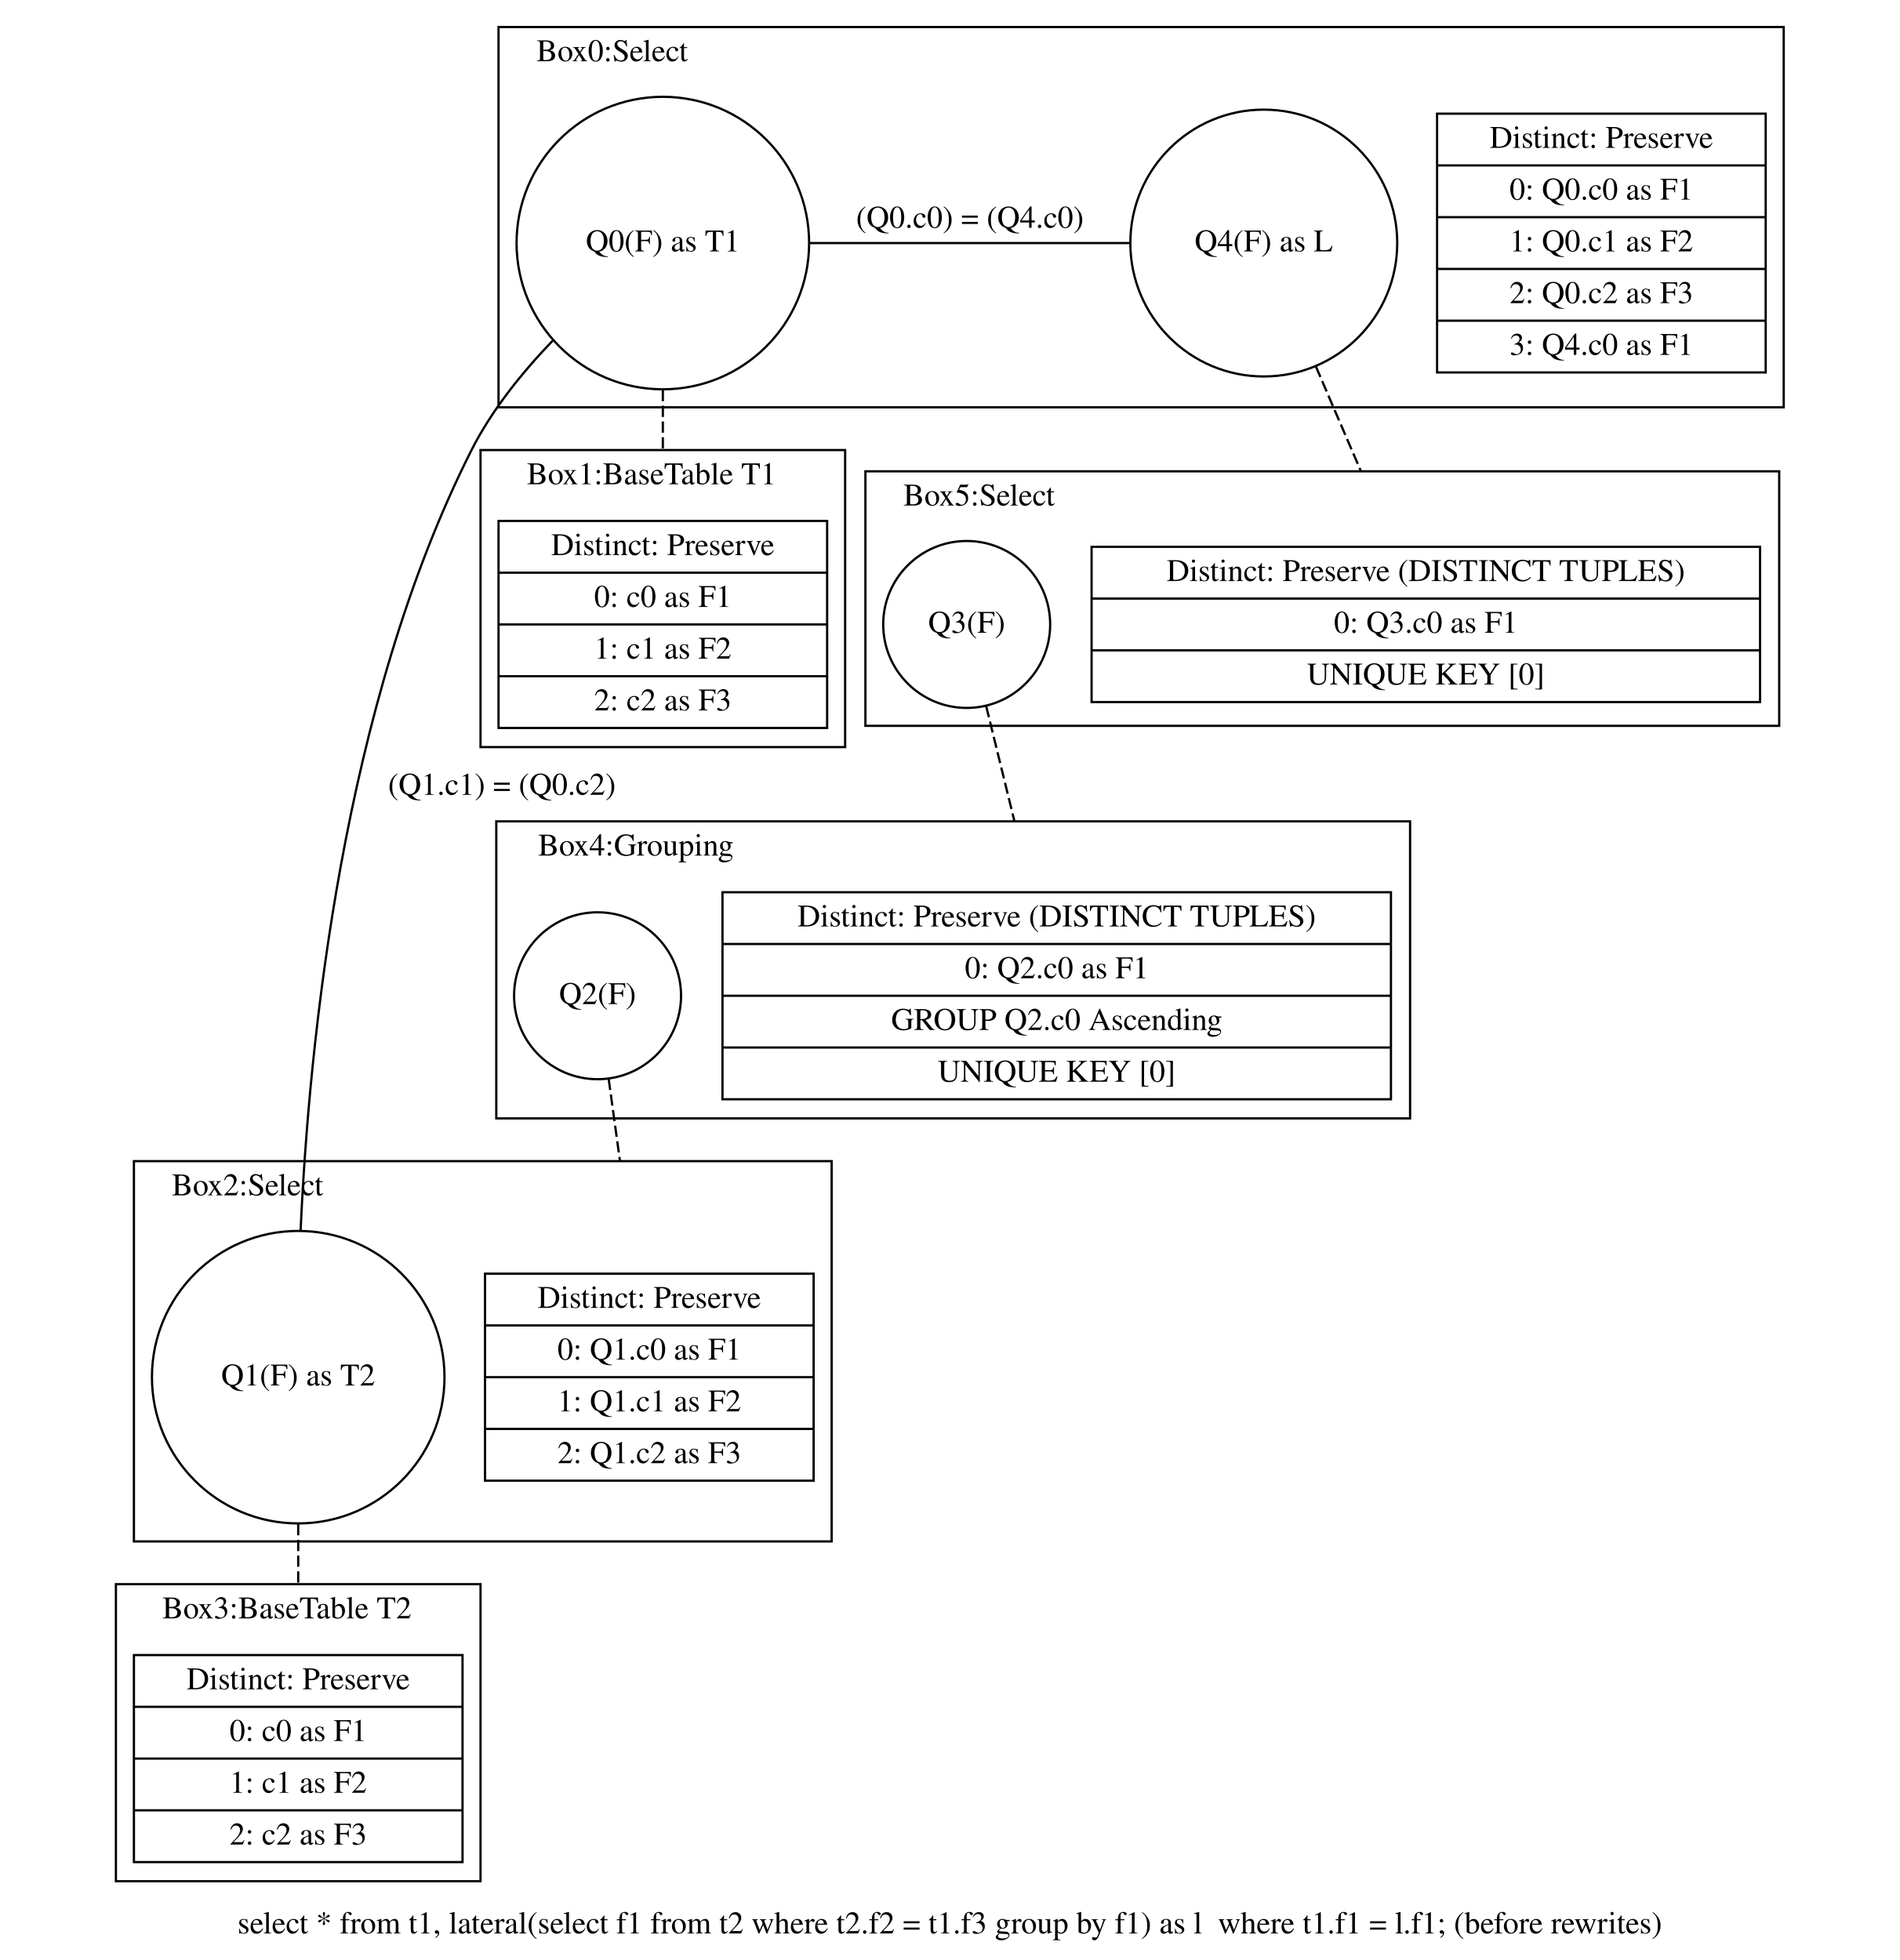
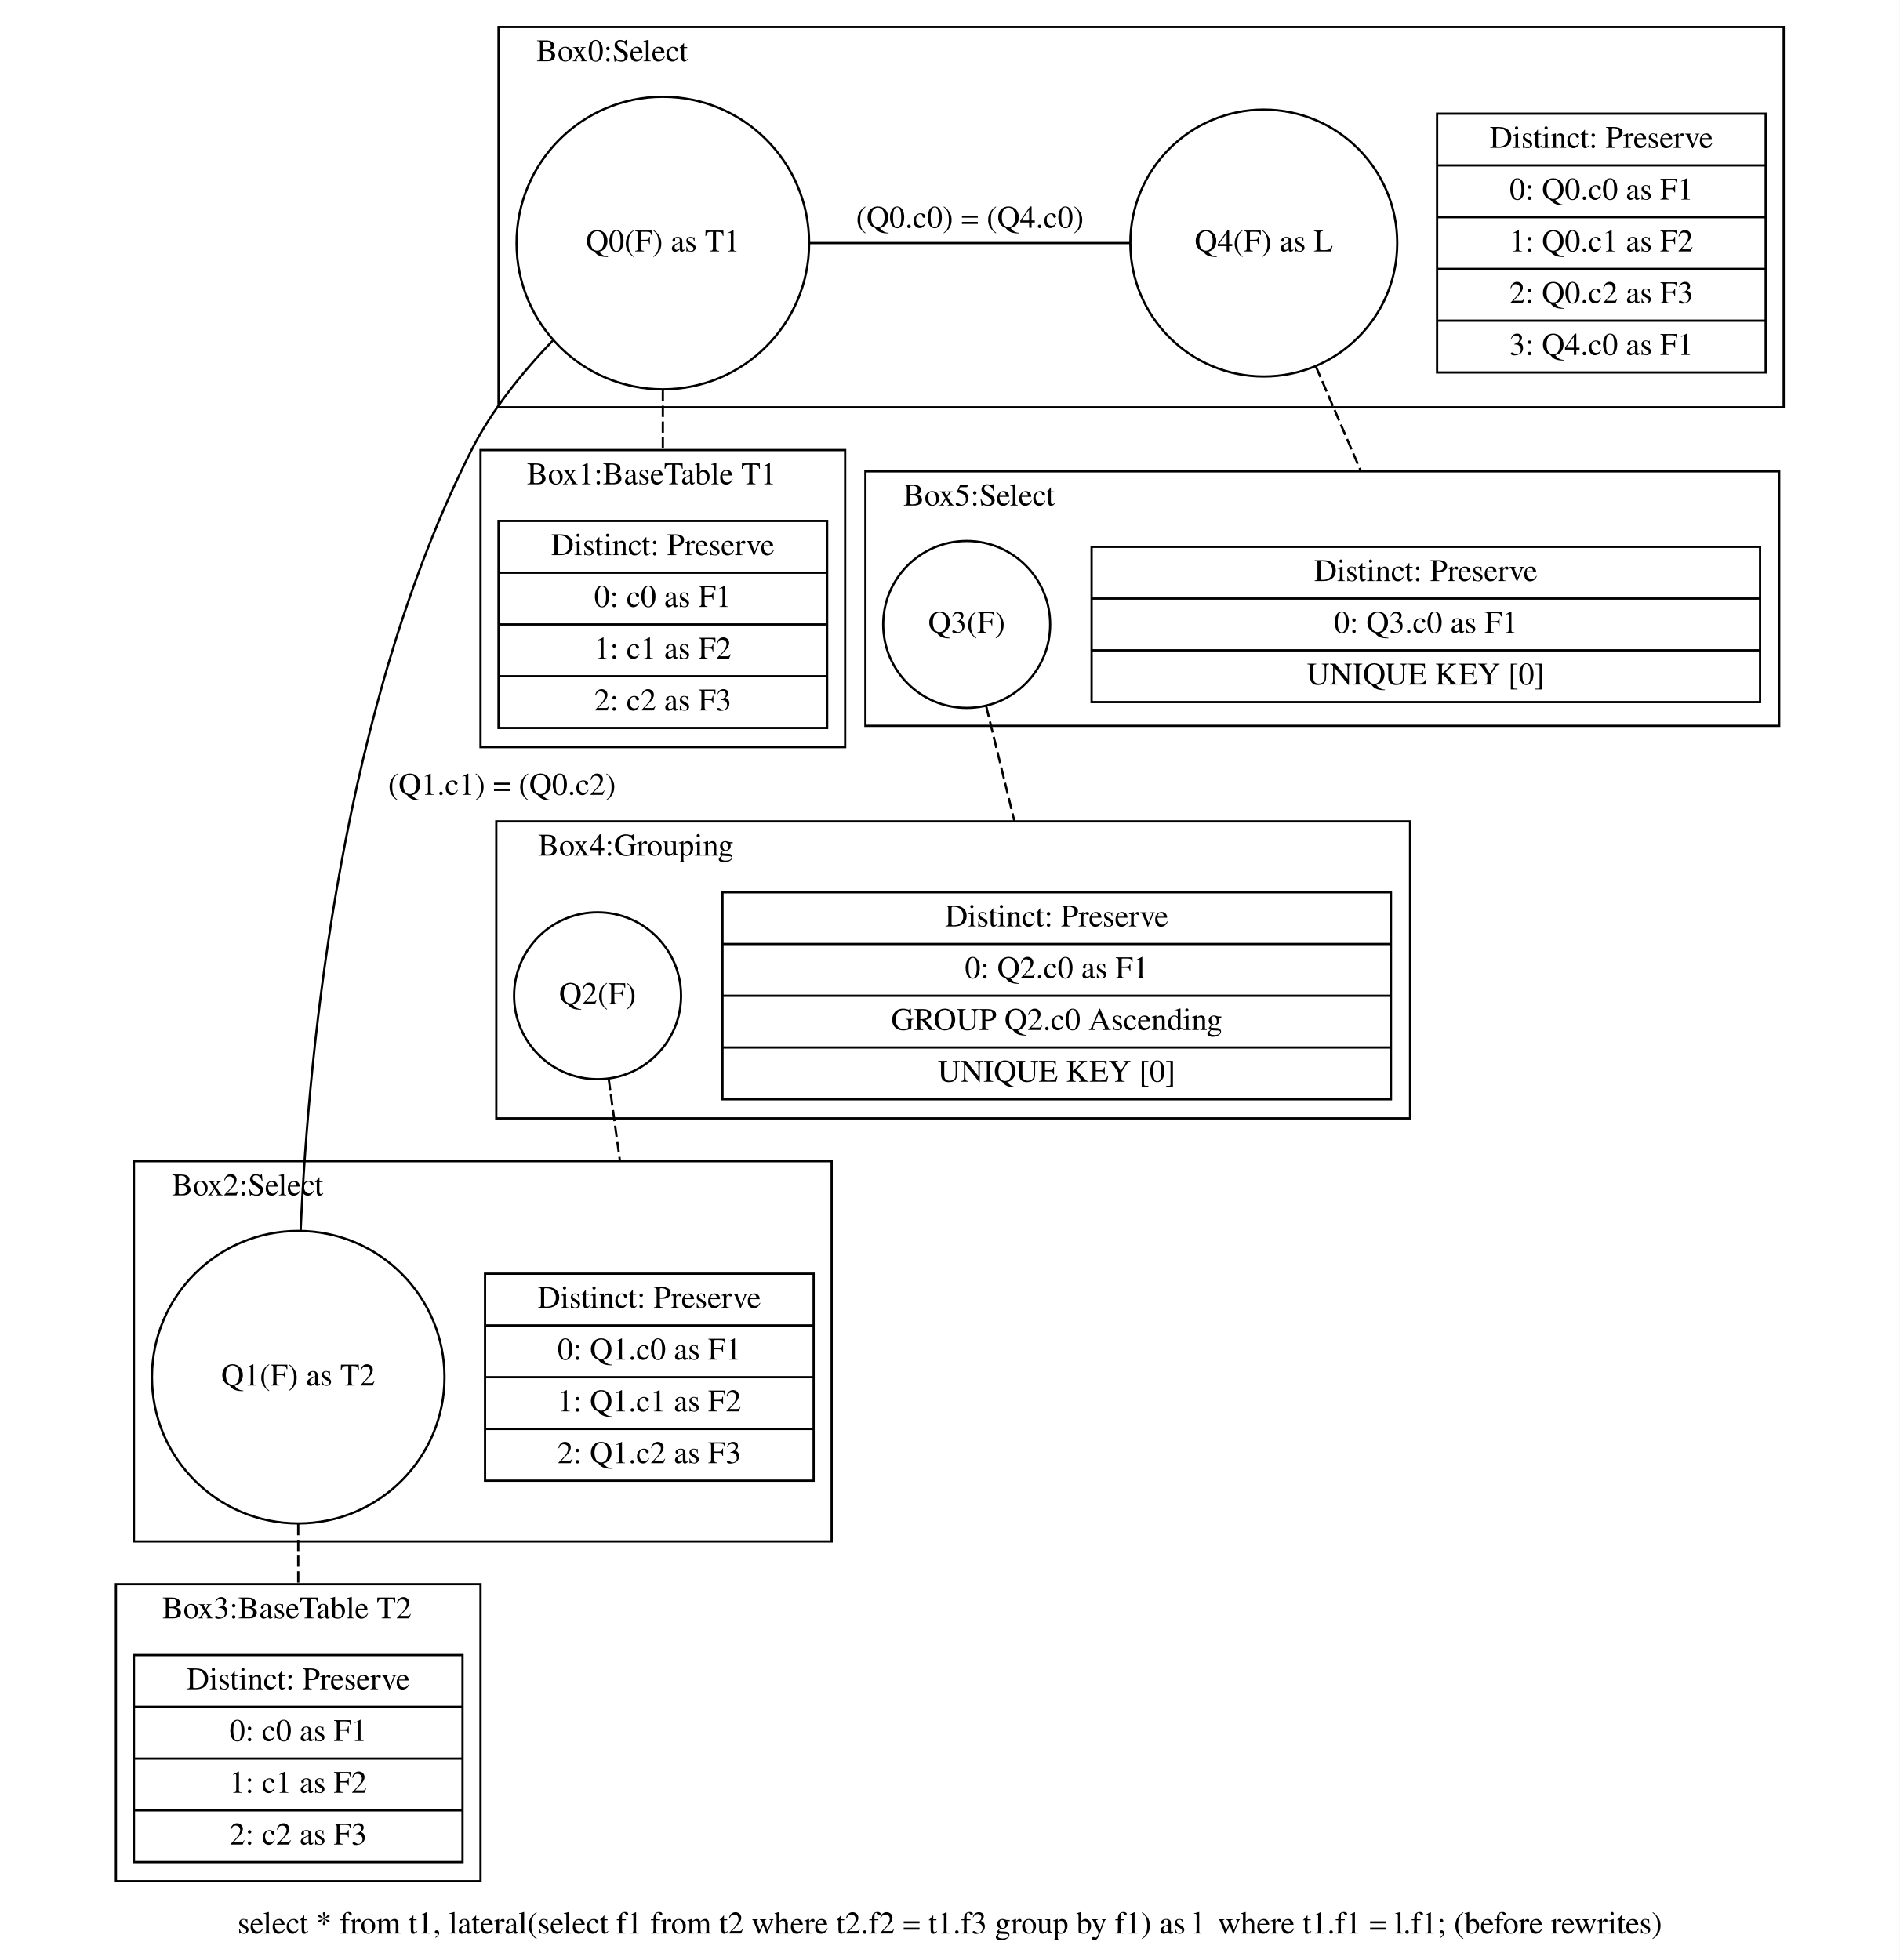
<svg xmlns="http://www.w3.org/2000/svg" width="844pt" height="871pt" viewBox="0.00 0.00 844.00 870.98">
  <g id="graph0" class="graph" transform="scale(1 1) rotate(0) translate(4 866.98)">
    <polygon fill="white" stroke="transparent" points="-4,4 -4,-866.98 840,-866.98 840,4 -4,4" />
    <text text-anchor="middle" x="418" y="-7.8" font-family="Times,serif" font-size="14.00">select * from t1, lateral(select f1 from t2 where t2.f2 = t1.f3 group by f1) as l  where t1.f1 = l.f1; (before rewrites)</text>
    <g id="clust1" class="cluster">
      <polygon fill="none" stroke="black" points="217.5,-685.99 217.5,-854.98 788.5,-854.98 788.5,-685.99 217.5,-685.99" />
      <text text-anchor="middle" x="268" y="-839.78" font-family="Times,serif" font-size="14.00">Box0:Select</text>
    </g>
    <g id="clust3" class="cluster">
      <polygon fill="none" stroke="black" points="380.5,-544.44 380.5,-657.54 786.5,-657.54 786.5,-544.44 380.5,-544.44" />
      <text text-anchor="middle" x="431" y="-642.34" font-family="Times,serif" font-size="14.00">Box5:Select</text>
    </g>
    <g id="clust5" class="cluster">
      <polygon fill="none" stroke="black" points="216.5,-369.99 216.5,-501.99 622.5,-501.99 622.5,-369.99 216.5,-369.99" />
      <text text-anchor="middle" x="278.5" y="-486.79" font-family="Times,serif" font-size="14.00">Box4:Grouping</text>
    </g>
    <g id="clust7" class="cluster">
      <polygon fill="none" stroke="black" points="55.5,-182 55.5,-350.99 365.5,-350.99 365.5,-182 55.5,-182" />
      <text text-anchor="middle" x="106" y="-335.79" font-family="Times,serif" font-size="14.00">Box2:Select</text>
    </g>
    <g id="clust9" class="cluster">
      <polygon fill="none" stroke="black" points="47.5,-31 47.5,-163 209.5,-163 209.5,-31 47.5,-31" />
      <text text-anchor="middle" x="123.5" y="-147.8" font-family="Times,serif" font-size="14.00">Box3:BaseTable T2</text>
    </g>
    <g id="clust11" class="cluster">
      <polygon fill="none" stroke="black" points="209.5,-534.99 209.5,-666.99 371.5,-666.99 371.5,-534.99 209.5,-534.99" />
      <text text-anchor="middle" x="285.5" y="-651.79" font-family="Times,serif" font-size="14.00">Box1:BaseTable T1</text>
    </g>
    <g id="node1" class="node">
      <polygon fill="none" stroke="black" points="634.5,-701.48 634.5,-816.48 780.5,-816.48 780.5,-701.48 634.5,-701.48" />
      <text text-anchor="middle" x="707.5" y="-801.28" font-family="Times,serif" font-size="14.00">Distinct: Preserve</text>
      <polyline fill="none" stroke="black" points="634.5,-793.48 780.5,-793.48 " />
      <text text-anchor="middle" x="707.5" y="-778.28" font-family="Times,serif" font-size="14.00">0: Q0.c0 as F1</text>
      <polyline fill="none" stroke="black" points="634.5,-770.48 780.5,-770.48 " />
      <text text-anchor="middle" x="707.5" y="-755.28" font-family="Times,serif" font-size="14.00">1: Q0.c1 as F2</text>
      <polyline fill="none" stroke="black" points="634.5,-747.48 780.5,-747.48 " />
      <text text-anchor="middle" x="707.5" y="-732.28" font-family="Times,serif" font-size="14.00">2: Q0.c2 as F3</text>
      <polyline fill="none" stroke="black" points="634.5,-724.48 780.5,-724.48 " />
      <text text-anchor="middle" x="707.5" y="-709.28" font-family="Times,serif" font-size="14.00">3: Q4.c0 as F1</text>
    </g>
    <g id="node2" class="node">
      <ellipse fill="none" stroke="black" cx="290.5" cy="-758.98" rx="64.99" ry="64.99" />
      <text text-anchor="middle" x="290.5" y="-755.28" font-family="Times,serif" font-size="14.00">Q0(F) as T1</text>
    </g>
    <g id="node3" class="node">
      <ellipse fill="none" stroke="black" cx="557.5" cy="-758.98" rx="59.29" ry="59.29" />
      <text text-anchor="middle" x="557.5" y="-755.28" font-family="Times,serif" font-size="14.00">Q4(F) as L</text>
    </g>
    <g id="edge1" class="edge">
      <path fill="none" stroke="black" d="M355.82,-758.98C399.35,-758.98 456.11,-758.98 498.32,-758.98" />
      <text text-anchor="middle" x="426.92" y="-765.78" font-family="Times,serif" font-size="14.00">(Q0.c0) = (Q4.c0)</text>
    </g>
    <g id="node9" class="node">
      <ellipse fill="none" stroke="black" cx="128.5" cy="-254.99" rx="64.99" ry="64.99" />
      <text text-anchor="middle" x="128.5" y="-251.29" font-family="Times,serif" font-size="14.00">Q1(F) as T2</text>
    </g>
    <g id="edge2" class="edge">
      <path fill="none" stroke="black" d="M241.6,-715.65C227.98,-701.48 214.48,-684.74 205.5,-666.99 148.32,-553.95 133.32,-404.05 129.56,-320.07" />
      <text text-anchor="middle" x="219" y="-513.79" font-family="Times,serif" font-size="14.00">(Q1.c1) = (Q0.c2)</text>
    </g>
    <g id="node11" class="node">
      <polygon fill="none" stroke="black" points="217.5,-543.49 217.5,-635.49 363.5,-635.49 363.5,-543.49 217.5,-543.49" />
      <text text-anchor="middle" x="290.5" y="-620.29" font-family="Times,serif" font-size="14.00">Distinct: Preserve</text>
      <polyline fill="none" stroke="black" points="217.5,-612.49 363.5,-612.49 " />
      <text text-anchor="middle" x="290.5" y="-597.29" font-family="Times,serif" font-size="14.00">0: c0 as F1</text>
      <polyline fill="none" stroke="black" points="217.5,-589.49 363.5,-589.49 " />
      <text text-anchor="middle" x="290.5" y="-574.29" font-family="Times,serif" font-size="14.00">1: c1 as F2</text>
      <polyline fill="none" stroke="black" points="217.5,-566.49 363.5,-566.49 " />
      <text text-anchor="middle" x="290.5" y="-551.29" font-family="Times,serif" font-size="14.00">2: c2 as F3</text>
    </g>
    <g id="edge3" class="edge">
      <path fill="none" stroke="black" stroke-dasharray="5,2" d="M290.5,-693.7C290.5,-684.96 290.5,-675.92 290.5,-666.99" />
    </g>
    <g id="node4" class="node">
      <polygon fill="none" stroke="black" points="481,-554.99 481,-623.99 778,-623.99 778,-554.99 481,-554.99" />
-       <text text-anchor="middle" x="629.5" y="-608.79" font-family="Times,serif" font-size="14.00">Distinct: Preserve (DISTINCT TUPLES)</text>
+       <text text-anchor="middle" x="629.5" y="-608.79" font-family="Times,serif" font-size="14.00">Distinct: Preserve</text>
      <polyline fill="none" stroke="black" points="481,-600.99 778,-600.99 " />
      <text text-anchor="middle" x="629.5" y="-585.79" font-family="Times,serif" font-size="14.00">0: Q3.c0 as F1</text>
      <polyline fill="none" stroke="black" points="481,-577.99 778,-577.99 " />
      <text text-anchor="middle" x="629.5" y="-562.79" font-family="Times,serif" font-size="14.00">UNIQUE KEY [0]</text>
    </g>
    <g id="edge4" class="edge">
      <path fill="none" stroke="black" stroke-dasharray="5,2" d="M580.68,-704.06C587.05,-689.25 594.03,-672.99 600.68,-657.53" />
    </g>
    <g id="node5" class="node">
      <ellipse fill="none" stroke="black" cx="425.5" cy="-589.49" rx="37.09" ry="37.09" />
      <text text-anchor="middle" x="425.5" y="-585.79" font-family="Times,serif" font-size="14.00">Q3(F)</text>
    </g>
    <g id="node6" class="node">
      <polygon fill="none" stroke="black" points="317,-378.49 317,-470.49 614,-470.49 614,-378.49 317,-378.49" />
-       <text text-anchor="middle" x="465.5" y="-455.29" font-family="Times,serif" font-size="14.00">Distinct: Preserve (DISTINCT TUPLES)</text>
+       <text text-anchor="middle" x="465.5" y="-455.29" font-family="Times,serif" font-size="14.00">Distinct: Preserve</text>
      <polyline fill="none" stroke="black" points="317,-447.49 614,-447.49 " />
      <text text-anchor="middle" x="465.5" y="-432.29" font-family="Times,serif" font-size="14.00">0: Q2.c0 as F1</text>
      <polyline fill="none" stroke="black" points="317,-424.49 614,-424.49 " />
      <text text-anchor="middle" x="465.5" y="-409.29" font-family="Times,serif" font-size="14.00">GROUP Q2.c0 Ascending</text>
      <polyline fill="none" stroke="black" points="317,-401.49 614,-401.49 " />
      <text text-anchor="middle" x="465.5" y="-386.29" font-family="Times,serif" font-size="14.00">UNIQUE KEY [0]</text>
    </g>
    <g id="edge5" class="edge">
      <path fill="none" stroke="black" stroke-dasharray="5,2" d="M434.18,-553.12C437.88,-538.06 442.34,-519.86 446.73,-501.98" />
    </g>
    <g id="node7" class="node">
      <ellipse fill="none" stroke="black" cx="261.5" cy="-424.49" rx="37.09" ry="37.09" />
      <text text-anchor="middle" x="261.5" y="-420.79" font-family="Times,serif" font-size="14.00">Q2(F)</text>
    </g>
    <g id="node8" class="node">
      <polygon fill="none" stroke="black" points="211.5,-208.99 211.5,-300.99 357.5,-300.99 357.5,-208.99 211.5,-208.99" />
      <text text-anchor="middle" x="284.5" y="-285.79" font-family="Times,serif" font-size="14.00">Distinct: Preserve</text>
      <polyline fill="none" stroke="black" points="211.5,-277.99 357.5,-277.99 " />
      <text text-anchor="middle" x="284.5" y="-262.79" font-family="Times,serif" font-size="14.00">0: Q1.c0 as F1</text>
      <polyline fill="none" stroke="black" points="211.5,-254.99 357.5,-254.99 " />
      <text text-anchor="middle" x="284.5" y="-239.79" font-family="Times,serif" font-size="14.00">1: Q1.c1 as F2</text>
      <polyline fill="none" stroke="black" points="211.5,-231.99 357.5,-231.99 " />
      <text text-anchor="middle" x="284.5" y="-216.79" font-family="Times,serif" font-size="14.00">2: Q1.c2 as F3</text>
    </g>
    <g id="edge6" class="edge">
      <path fill="none" stroke="black" stroke-dasharray="5,2" d="M266.43,-387.56C267.94,-376.59 269.67,-363.97 271.46,-350.98" />
    </g>
    <g id="node10" class="node">
      <polygon fill="none" stroke="black" points="55.5,-39.5 55.5,-131.5 201.5,-131.5 201.5,-39.5 55.5,-39.5" />
      <text text-anchor="middle" x="128.5" y="-116.3" font-family="Times,serif" font-size="14.00">Distinct: Preserve</text>
      <polyline fill="none" stroke="black" points="55.5,-108.5 201.5,-108.5 " />
      <text text-anchor="middle" x="128.5" y="-93.3" font-family="Times,serif" font-size="14.00">0: c0 as F1</text>
      <polyline fill="none" stroke="black" points="55.5,-85.5 201.5,-85.5 " />
      <text text-anchor="middle" x="128.5" y="-70.3" font-family="Times,serif" font-size="14.00">1: c1 as F2</text>
      <polyline fill="none" stroke="black" points="55.5,-62.5 201.5,-62.5 " />
      <text text-anchor="middle" x="128.5" y="-47.3" font-family="Times,serif" font-size="14.00">2: c2 as F3</text>
    </g>
    <g id="edge7" class="edge">
      <path fill="none" stroke="black" stroke-dasharray="5,2" d="M128.5,-189.72C128.5,-180.97 128.5,-171.93 128.5,-163" />
    </g>
  </g>
</svg>
